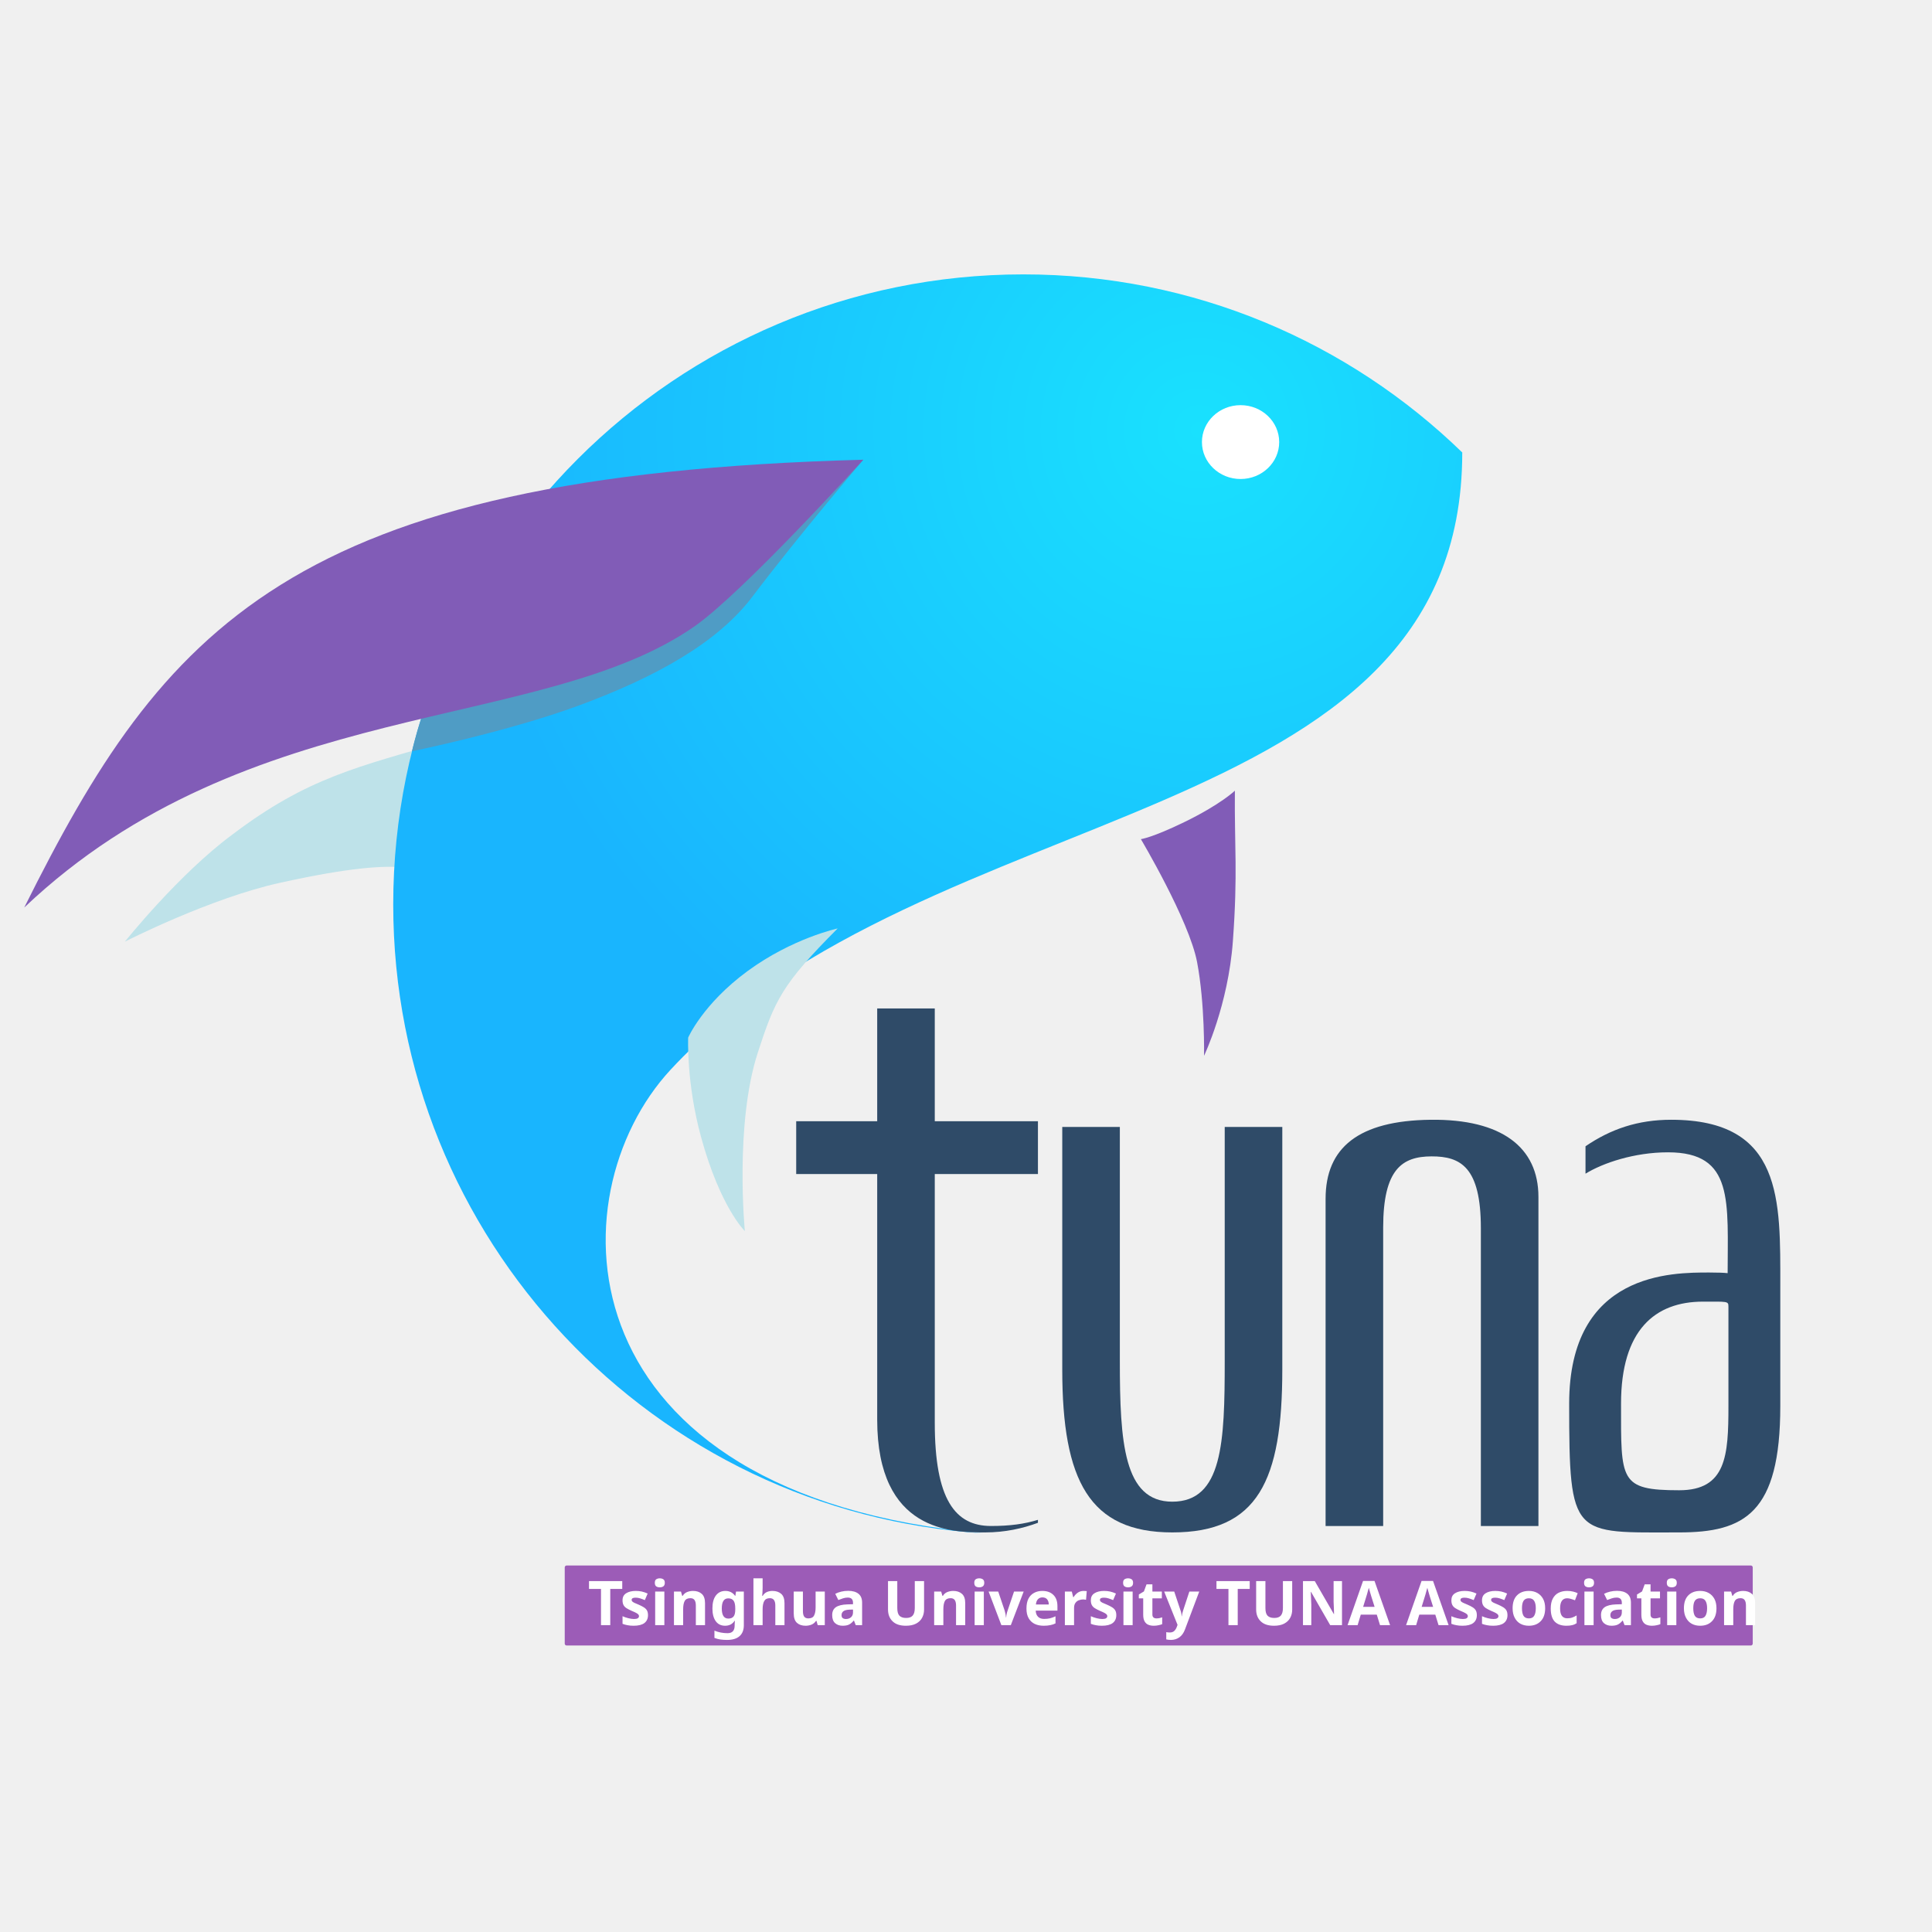
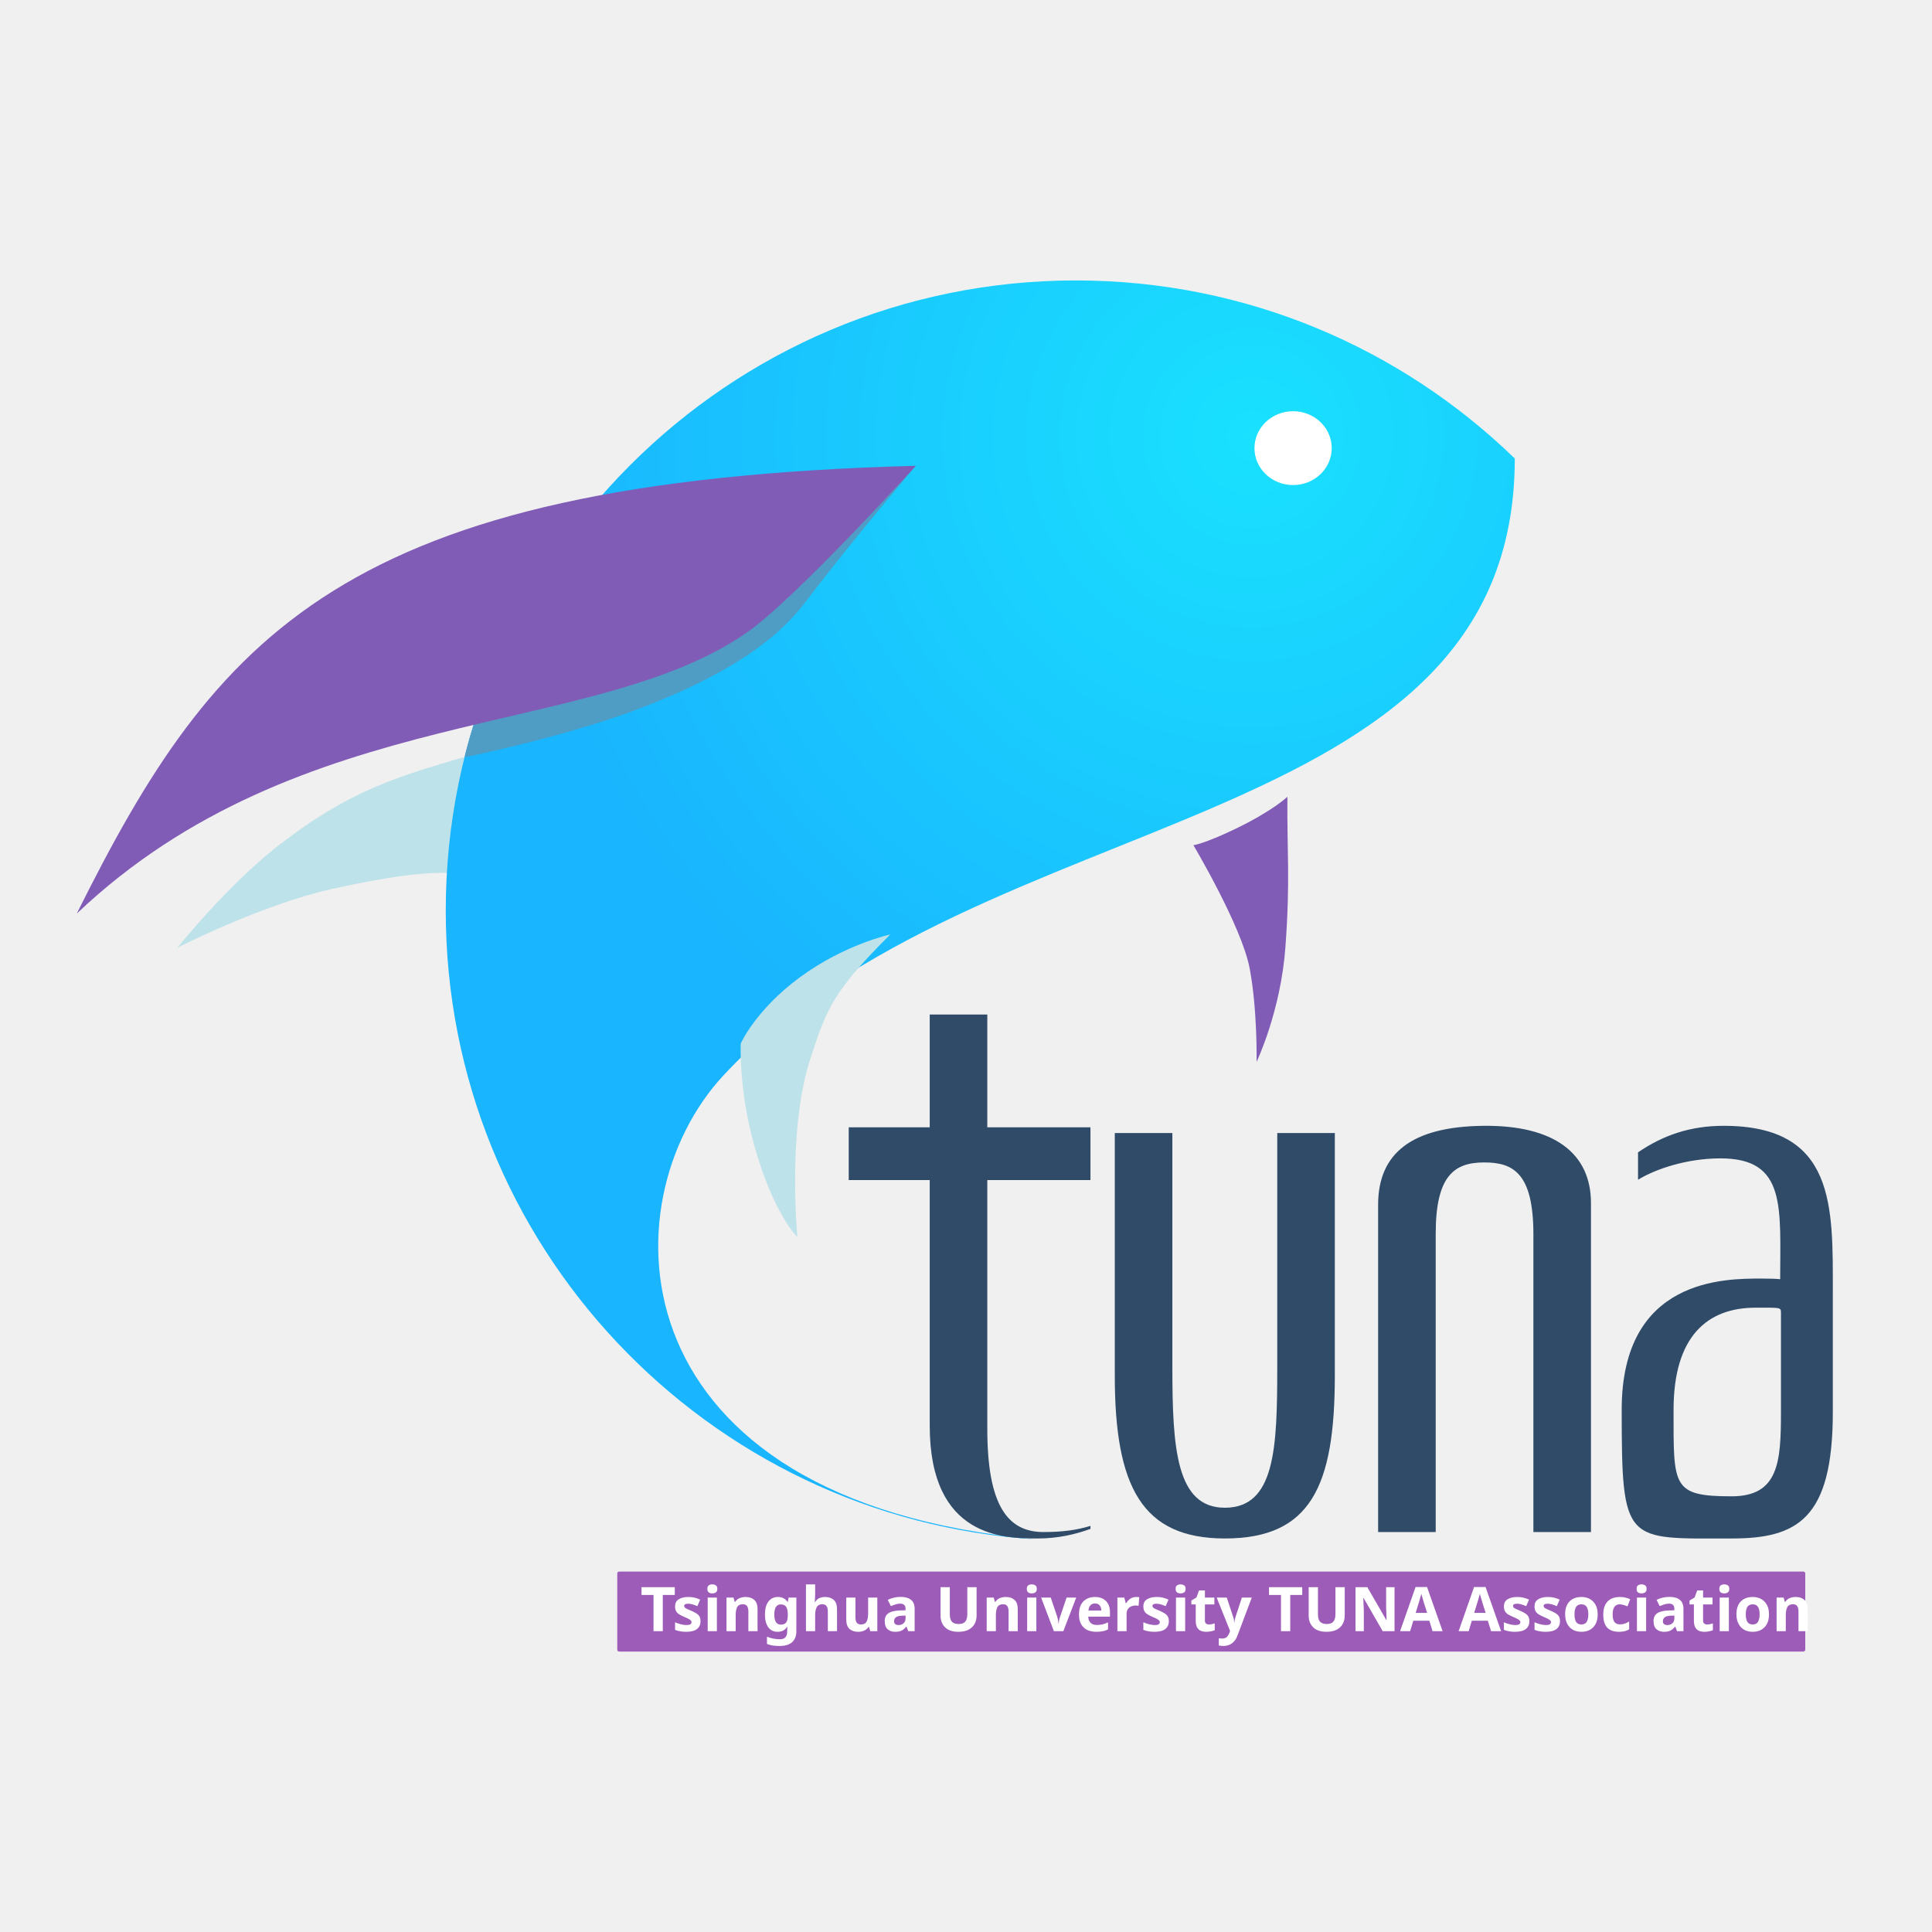
<svg xmlns="http://www.w3.org/2000/svg" xmlns:xlink="http://www.w3.org/1999/xlink" width="345" height="345" id="svg4262" version="1.1">
  <defs id="defs4264">
    <linearGradient id="linearGradient9182">
      <stop style="stop-color:#55c7ff;stop-opacity:1;" offset="0" id="stop9184" />
      <stop style="stop-color:#2b69ff;stop-opacity:1;" offset="1" id="stop9186" />
    </linearGradient>
    <linearGradient id="linearGradient5892" spreadMethod="pad" gradientTransform="matrix(190.6069,0,0,190.6069,-234.0712,40.41944)" gradientUnits="userSpaceOnUse" y2="0" x2="1" y1="0" x1="0">
      <stop id="stop5894" offset="0" style="stop-opacity:1;stop-color:#19e1fe" />
      <stop id="stop5896" offset="1" style="stop-opacity:1;stop-color:#19b5fe" />
    </linearGradient>
    <radialGradient fx="0" fy="0" cx="0" cy="0" r="1" gradientUnits="userSpaceOnUse" gradientTransform="matrix(153.3516,0,0,153.3516,185.9471,-313.3653)" spreadMethod="pad" id="radialGradient72-9">
      <stop style="stop-opacity:1;stop-color:#339dff" offset="0" id="stop74-4" />
      <stop style="stop-opacity:1;stop-color:#4552ff" offset="1" id="stop76-9" />
    </radialGradient>
    <radialGradient xlink:href="#linearGradient5892" id="radialGradient6635" cx="158.601" cy="-4.675" fx="158.601" fy="-4.675" r="95.449" gradientTransform="matrix(0.3943033,1.311293,-1.317122,0.3960399,146.0019,-227.7811)" gradientUnits="userSpaceOnUse" />
  </defs>
  <g id="layer1" transform="translate(-0.5436829,98.46414)">
-     <path style="fill:#bee2e9;fill-opacity:1;stroke:none" d="m 80.737,33.735 c -16.264,4.716 -25.273,6.644 -38.712,16.838 -9.546,7.048 -19.185,19.119 -19.185,19.119 0,0 15.138,-7.744 27.697,-10.513 12.56,-2.769 18.362,-3.078 22.293,-2.753 0.785,-7.364 5.896,-16.229 7.906,-22.691 z" id="path9214" />
-     <path id="path5880" style="fill:url(#radialGradient6635);fill-opacity:1;stroke:none" d="m 70.763,63.054 c 0,59.746 46.567,108.607 105.386,112.288 l 0,0 C 100.591,168.476 99.412,115.082 120.294,92.554 l 0,0 C 166.211,43.01 261.661,50.661 261.661,-17.668 l 0,0 c -20.262,-19.678 -47.903,-31.799 -78.379,-31.799 l 0,0 c -62.143,0 -112.519,50.377 -112.519,112.521" />
-     <path style="fill:#4f9cc5;fill-opacity:1;stroke:none" d="m 154.707,-16.359 c 0,0 -11.271,13.162 -19.801,24.435 -6.173,8.159 -17.09,14.326 -31.128,19.491 -12.552,4.618 -29.664,8.124 -29.664,8.124 0,0 2.571,-11.42 5.68,-13.289 8.202,-4.931 74.913,-38.761 74.913,-38.761 z" id="path9200" />
-     <path style="fill:#bee2e9;fill-opacity:1;stroke:none" d="m 150.129,67.329 c -9.947,9.967 -11.228,12.818 -14.267,22.188 -4.161,12.831 -2.309,31.857 -2.309,31.857 0,0 -4.394,-4.235 -7.835,-16.845 -2.644,-9.688 -2.286,-17.708 -2.286,-17.708 0,0 2.603,-5.999 10.596,-11.872 7.993,-5.873 16.101,-7.622 16.101,-7.622 z" id="path9226" />
-     <path style="fill:#815cb7;fill-opacity:1;stroke:none" d="m 221.058,42.73 c -0.089,10.144 0.536,14.597 -0.355,26.849 -0.837,11.499 -5.151,20.492 -5.151,20.492 0,0 0.177,-9.255 -1.243,-16.73 -1.421,-7.475 -10.036,-21.957 -10.036,-21.957 0,0 1.993,-0.245 7.721,-3.028 6.556,-3.186 9.064,-5.626 9.064,-5.626 z" id="path9240" />
-     <ellipse style="fill:#ffffff;fill-opacity:1;stroke:none" id="path5116" cx="222.074" cy="-19.521" rx="6.899" ry="6.594" />
-     <rect style="fill:#9c5cb7;fill-opacity:1;stroke:none" id="rect5118" width="212.143" height="14.286" x="101.389" y="181.09" ry="0.339" />
-     <text xml:space="preserve" style="font-style:normal;font-variant:normal;font-weight:normal;font-stretch:normal;font-size:11px;line-height:125%;font-family:sans;-inkscape-font-specification:sans;letter-spacing:1.1px;word-spacing:0px;fill:#000000;fill-opacity:1;stroke:none" x="105.504" y="191.738" id="text5120">
-       <tspan id="tspan5122" x="105.504" y="191.738" style="font-style:normal;font-variant:normal;font-weight:bold;font-stretch:normal;font-family:'Source Han Sans CN';-inkscape-font-specification:'Source Han Sans CN Bold';letter-spacing:0px;fill:#ffffff;fill-opacity:1">Tsinghua University TUNA Association</tspan>
-     </text>
-     <path id="path24-1" style="fill:#2f4b68;fill-opacity:1;fill-rule:nonzero;stroke:none" d="m 167.468,155.616 c 0,13.679 3.643,18.418 10.04,18.418 3.426,0 5.995,-0.365 8.382,-1.099 l 0,0.531 c -2.714,0.999 -5.856,1.715 -9.426,1.715 -5.854,0 -19.278,0 -19.278,-20.137 l 0,-43.862 -14.464,0 0,-9.425 14.464,0 0,-20.136 10.282,0 0,20.136 18.422,0 0,9.425 -18.422,0 0,44.433 z" />
-     <path id="path28-5" style="fill:#2f4b68;fill-opacity:1;fill-rule:nonzero;stroke:none" d="m 229.526,102.778 0,43.311 c 0,19.85 -4.354,29.092 -19.646,29.092 -14.799,0 -19.647,-9.242 -19.647,-29.092 l 0,-43.311 10.283,0 0,41.842 c 0,14.423 0.685,25.073 9.364,25.073 8.981,0 9.364,-10.649 9.364,-25.073 l 0,-41.842 10.282,0 z" />
-     <path id="path32-6" style="fill:#2f4b68;fill-opacity:1;fill-rule:nonzero;stroke:none" d="m 275.264,129.666 0,44.372 -10.281,0 0,-53.184 c 0,-10.886 -3.586,-12.838 -8.812,-12.822 -5.225,0.016 -8.632,2.248 -8.632,12.723 l 0,53.283 -10.282,0 0,-58.433 c 0,-9.13 5.872,-13.965 18.779,-14.111 12.655,-0.144 19.228,4.916 19.228,13.778" />
-     <path id="path36-9" style="fill:#2f4b68;fill-opacity:1;fill-rule:nonzero;stroke:none" d="m 309.191,134.828 c 0,-0.959 -0.204,-0.857 -4.549,-0.857 -8.568,0 -14.627,5.081 -14.627,18.218 0,13.706 -0.323,15.464 10.384,15.464 8.419,0 8.793,-6.22 8.793,-15.036 0,0 0,-12.687 0,-17.789 z m 9.262,-3.632 0,21.421 c 0,19.144 -6.406,22.565 -18.055,22.565 -18.995,0 -19.646,1.169 -19.646,-22.993 0,-23.563 18.463,-23.419 25.032,-23.419 6.426,0 3.264,0.713 3.264,0.713 0,-13.424 1.214,-22.176 -10.649,-22.176 -6.03,0 -11.641,1.913 -14.729,3.815 l 0,-4.895 c 4.492,-3.064 9.336,-4.734 15.301,-4.734 19.993,0 19.483,14.362 19.483,29.703" />
-     <path id="path150-3" style="fill:#815cb7;fill-opacity:1;fill-rule:nonzero;stroke:none" d="M 4.873,63.593 C 29.674,13.85 52.23,-13.654 154.707,-16.371 c 0,0 -21.468,23.714 -30.162,29.769 C 97.064,32.539 44.855,25.66 4.873,63.593" />
+     <g id="g4232" transform="translate(9.379959,1.08153)">
+       <path id="path9214" d="m 80.737,33.735 c -16.264,4.716 -25.273,6.644 -38.712,16.838 -9.546,7.048 -19.185,19.119 -19.185,19.119 0,0 15.138,-7.744 27.697,-10.513 12.56,-2.769 18.362,-3.078 22.293,-2.753 0.785,-7.364 5.896,-16.229 7.906,-22.691 z" style="fill:#bee2e9;fill-opacity:1;stroke:none" />
+       <path d="m 70.763,63.054 c 0,59.746 46.567,108.607 105.386,112.288 l 0,0 C 100.591,168.476 99.412,115.082 120.294,92.554 l 0,0 C 166.211,43.01 261.661,50.661 261.661,-17.668 l 0,0 c -20.262,-19.678 -47.903,-31.799 -78.379,-31.799 l 0,0 c -62.143,0 -112.519,50.377 -112.519,112.521" style="fill:url(#radialGradient6635);fill-opacity:1;stroke:none" id="path5880" />
+       <path id="path9200" d="m 154.707,-16.359 c 0,0 -11.271,13.162 -19.801,24.435 -6.173,8.159 -17.09,14.326 -31.128,19.491 -12.552,4.618 -29.664,8.124 -29.664,8.124 0,0 2.571,-11.42 5.68,-13.289 8.202,-4.931 74.913,-38.761 74.913,-38.761 z" style="fill:#4f9cc5;fill-opacity:1;stroke:none" />
+       <path id="path9226" d="m 150.129,67.329 c -9.947,9.967 -11.228,12.818 -14.267,22.188 -4.161,12.831 -2.309,31.857 -2.309,31.857 0,0 -4.394,-4.235 -7.835,-16.845 -2.644,-9.688 -2.286,-17.708 -2.286,-17.708 0,0 2.603,-5.999 10.596,-11.872 7.993,-5.873 16.101,-7.622 16.101,-7.622 z" style="fill:#bee2e9;fill-opacity:1;stroke:none" />
+       <path id="path9240" d="m 221.058,42.73 c -0.089,10.144 0.536,14.597 -0.355,26.849 -0.837,11.499 -5.151,20.492 -5.151,20.492 0,0 0.177,-9.255 -1.243,-16.73 -1.421,-7.475 -10.036,-21.957 -10.036,-21.957 0,0 1.993,-0.245 7.721,-3.028 6.556,-3.186 9.064,-5.626 9.064,-5.626 z" style="fill:#815cb7;fill-opacity:1;stroke:none" />
+       <ellipse ry="6.594" rx="6.899" cy="-19.521" cx="222.074" id="path5116" style="fill:#ffffff;fill-opacity:1;stroke:none" />
+       <rect ry="0.339" y="181.09" x="101.389" height="14.286" width="212.143" id="rect5118" style="fill:#9c5cb7;fill-opacity:1;stroke:none" />
+       <text id="text5120" y="191.738" x="105.504" style="font-style:normal;font-variant:normal;font-weight:normal;font-stretch:normal;font-size:11px;line-height:125%;font-family:sans;-inkscape-font-specification:sans;letter-spacing:1.1px;word-spacing:0px;fill:#000000;fill-opacity:1;stroke:none" xml:space="preserve">
+         <tspan style="font-style:normal;font-variant:normal;font-weight:bold;font-stretch:normal;font-family:'Source Han Sans CN';-inkscape-font-specification:'Source Han Sans CN Bold';letter-spacing:0px;fill:#ffffff;fill-opacity:1" y="191.738" x="105.504" id="tspan5122">Tsinghua University TUNA Association</tspan>
+       </text>
+       <path d="m 167.468,155.616 c 0,13.679 3.643,18.418 10.04,18.418 3.426,0 5.995,-0.365 8.382,-1.099 l 0,0.531 c -2.714,0.999 -5.856,1.715 -9.426,1.715 -5.854,0 -19.278,0 -19.278,-20.137 l 0,-43.862 -14.464,0 0,-9.425 14.464,0 0,-20.136 10.282,0 0,20.136 18.422,0 0,9.425 -18.422,0 0,44.433 z" style="fill:#2f4b68;fill-opacity:1;fill-rule:nonzero;stroke:none" id="path24-1" />
+       <path d="m 229.526,102.778 0,43.311 c 0,19.85 -4.354,29.092 -19.646,29.092 -14.799,0 -19.647,-9.242 -19.647,-29.092 l 0,-43.311 10.283,0 0,41.842 c 0,14.423 0.685,25.073 9.364,25.073 8.981,0 9.364,-10.649 9.364,-25.073 l 0,-41.842 10.282,0 z" style="fill:#2f4b68;fill-opacity:1;fill-rule:nonzero;stroke:none" id="path28-5" />
+       <path d="m 275.264,129.666 0,44.372 -10.281,0 0,-53.184 c 0,-10.886 -3.586,-12.838 -8.812,-12.822 -5.225,0.016 -8.632,2.248 -8.632,12.723 l 0,53.283 -10.282,0 0,-58.433 c 0,-9.13 5.872,-13.965 18.779,-14.111 12.655,-0.144 19.228,4.916 19.228,13.778" style="fill:#2f4b68;fill-opacity:1;fill-rule:nonzero;stroke:none" id="path32-6" />
+       <path d="m 309.191,134.828 c 0,-0.959 -0.204,-0.857 -4.549,-0.857 -8.568,0 -14.627,5.081 -14.627,18.218 0,13.706 -0.323,15.464 10.384,15.464 8.419,0 8.793,-6.22 8.793,-15.036 0,0 0,-12.687 0,-17.789 z m 9.262,-3.632 0,21.421 c 0,19.144 -6.406,22.565 -18.055,22.565 -18.995,0 -19.646,1.169 -19.646,-22.993 0,-23.563 18.463,-23.419 25.032,-23.419 6.426,0 3.264,0.713 3.264,0.713 0,-13.424 1.214,-22.176 -10.649,-22.176 -6.03,0 -11.641,1.913 -14.729,3.815 l 0,-4.895 c 4.492,-3.064 9.336,-4.734 15.301,-4.734 19.993,0 19.483,14.362 19.483,29.703" style="fill:#2f4b68;fill-opacity:1;fill-rule:nonzero;stroke:none" id="path36-9" />
+       <path d="M 4.873,63.593 C 29.674,13.85 52.23,-13.654 154.707,-16.371 c 0,0 -21.468,23.714 -30.162,29.769 C 97.064,32.539 44.855,25.66 4.873,63.593" style="fill:#815cb7;fill-opacity:1;fill-rule:nonzero;stroke:none" id="path150-3" />
+     </g>
  </g>
</svg>
